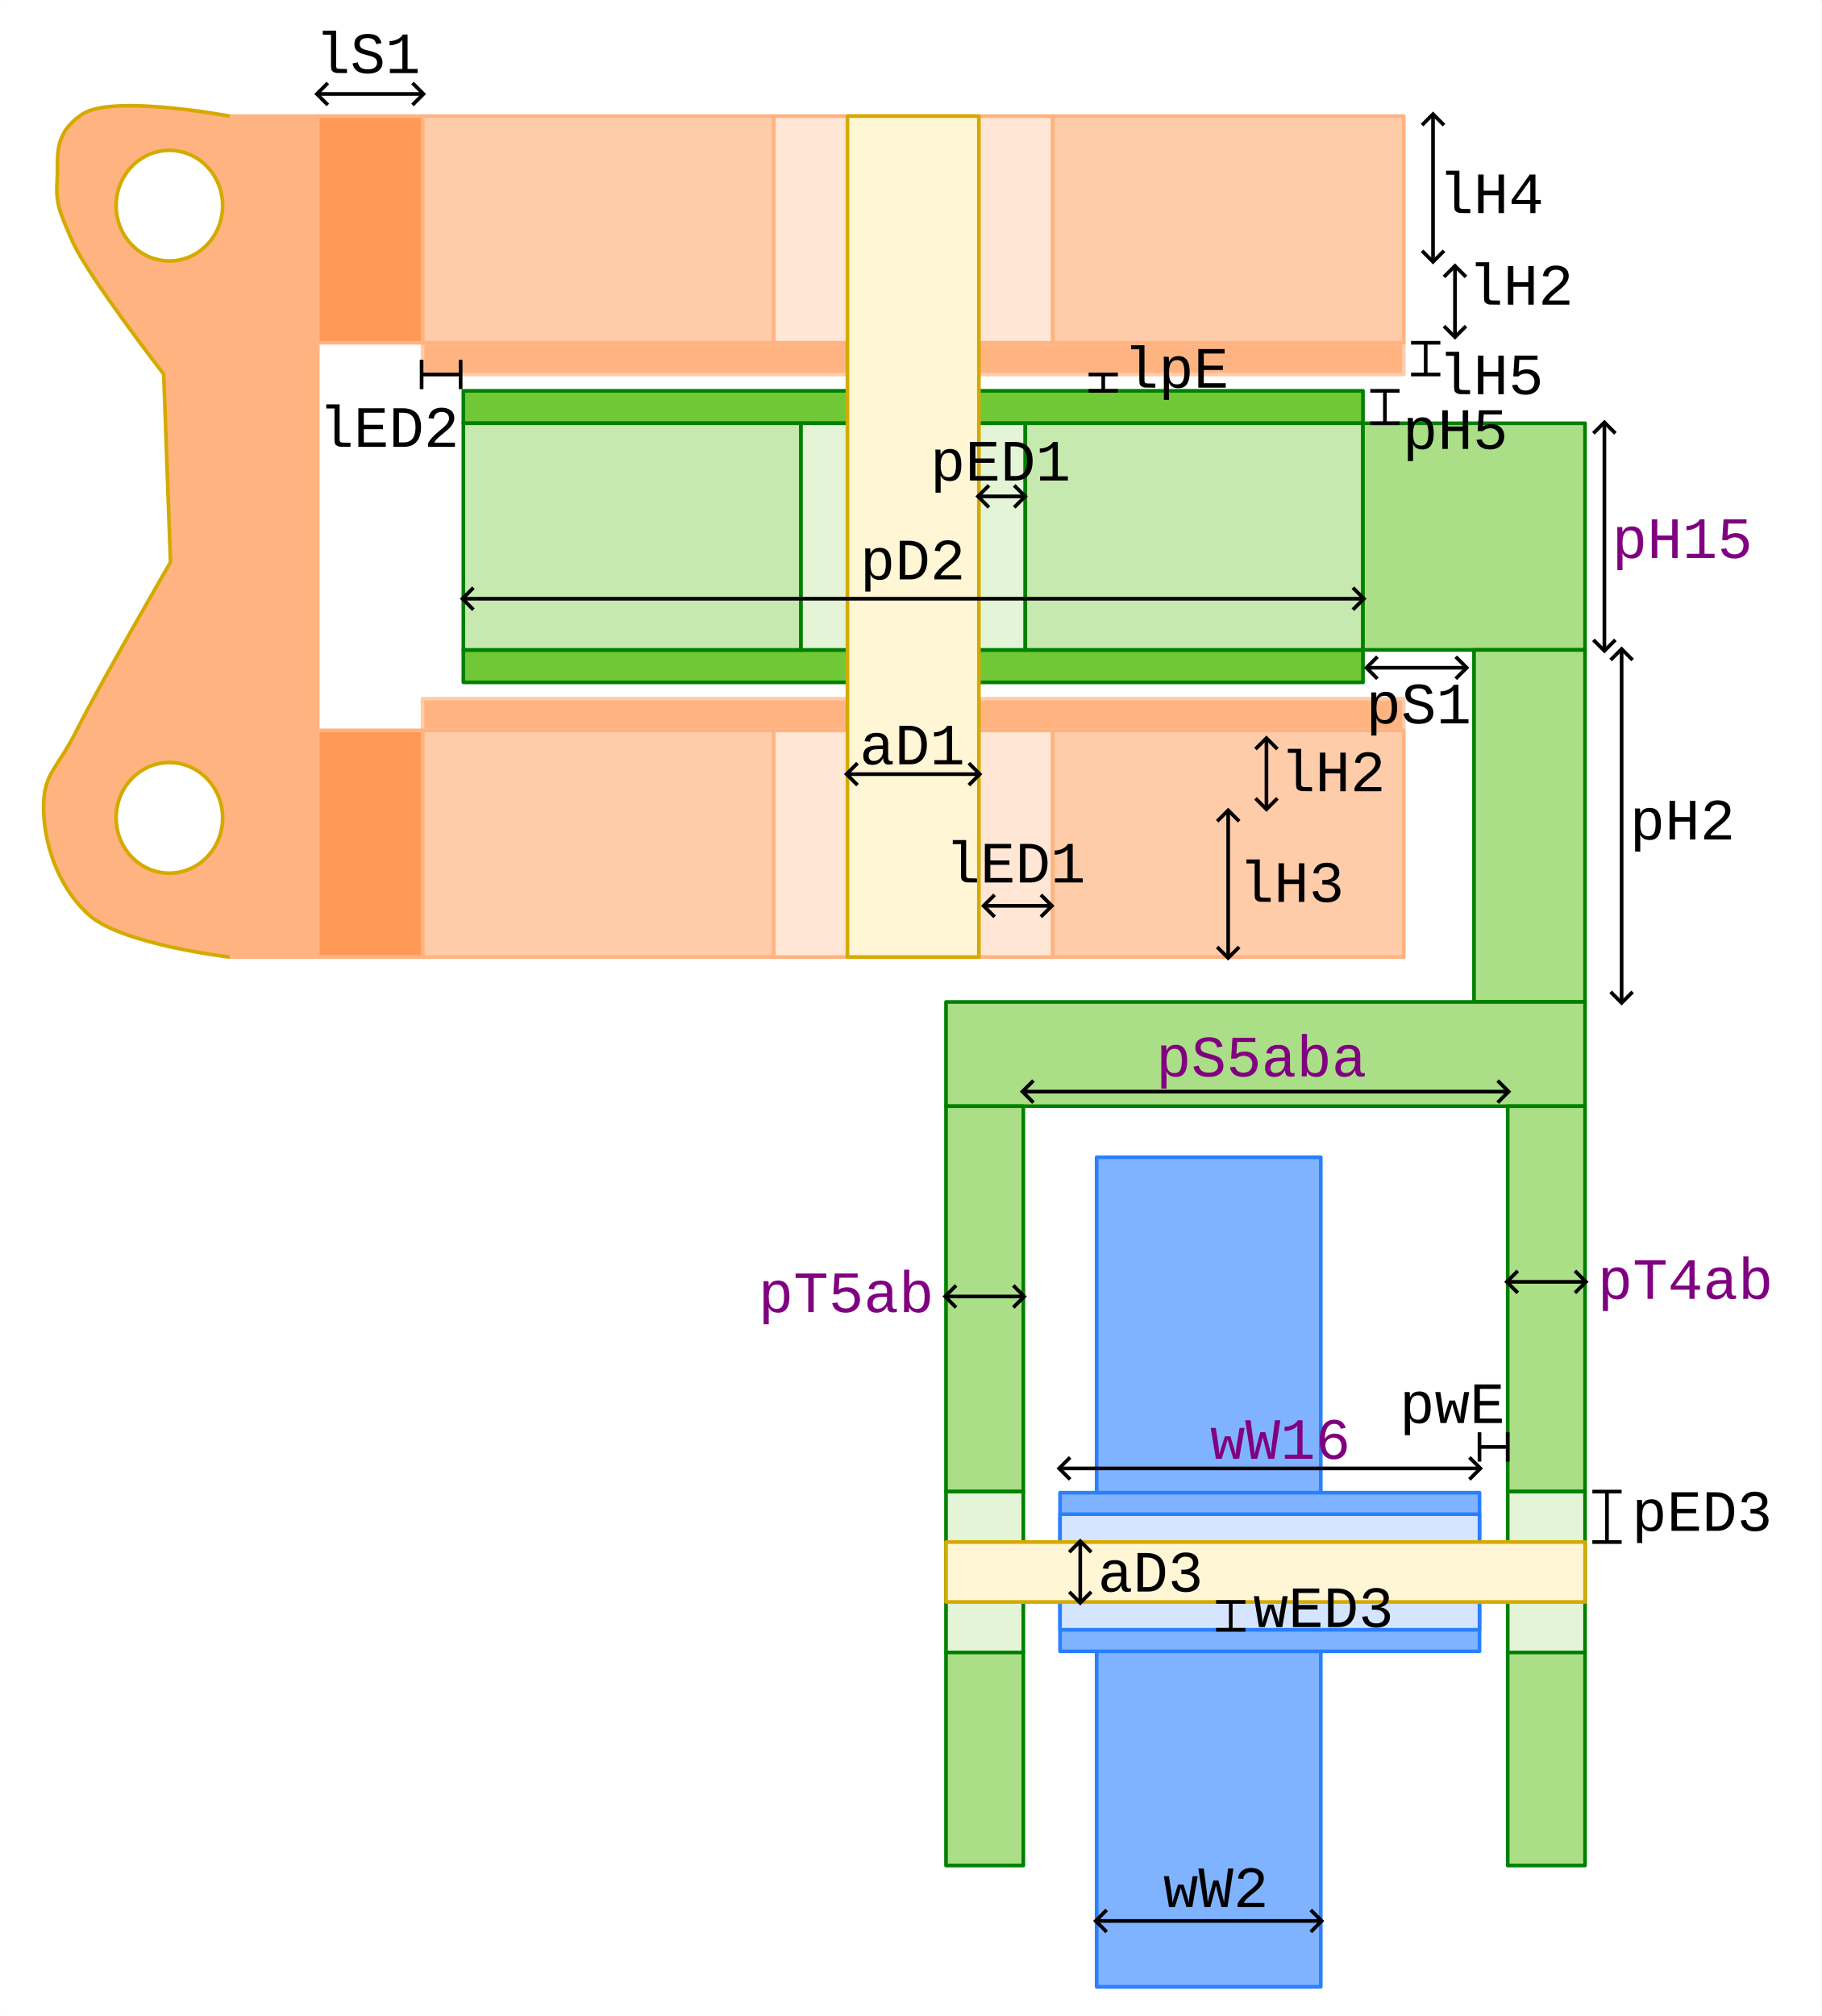
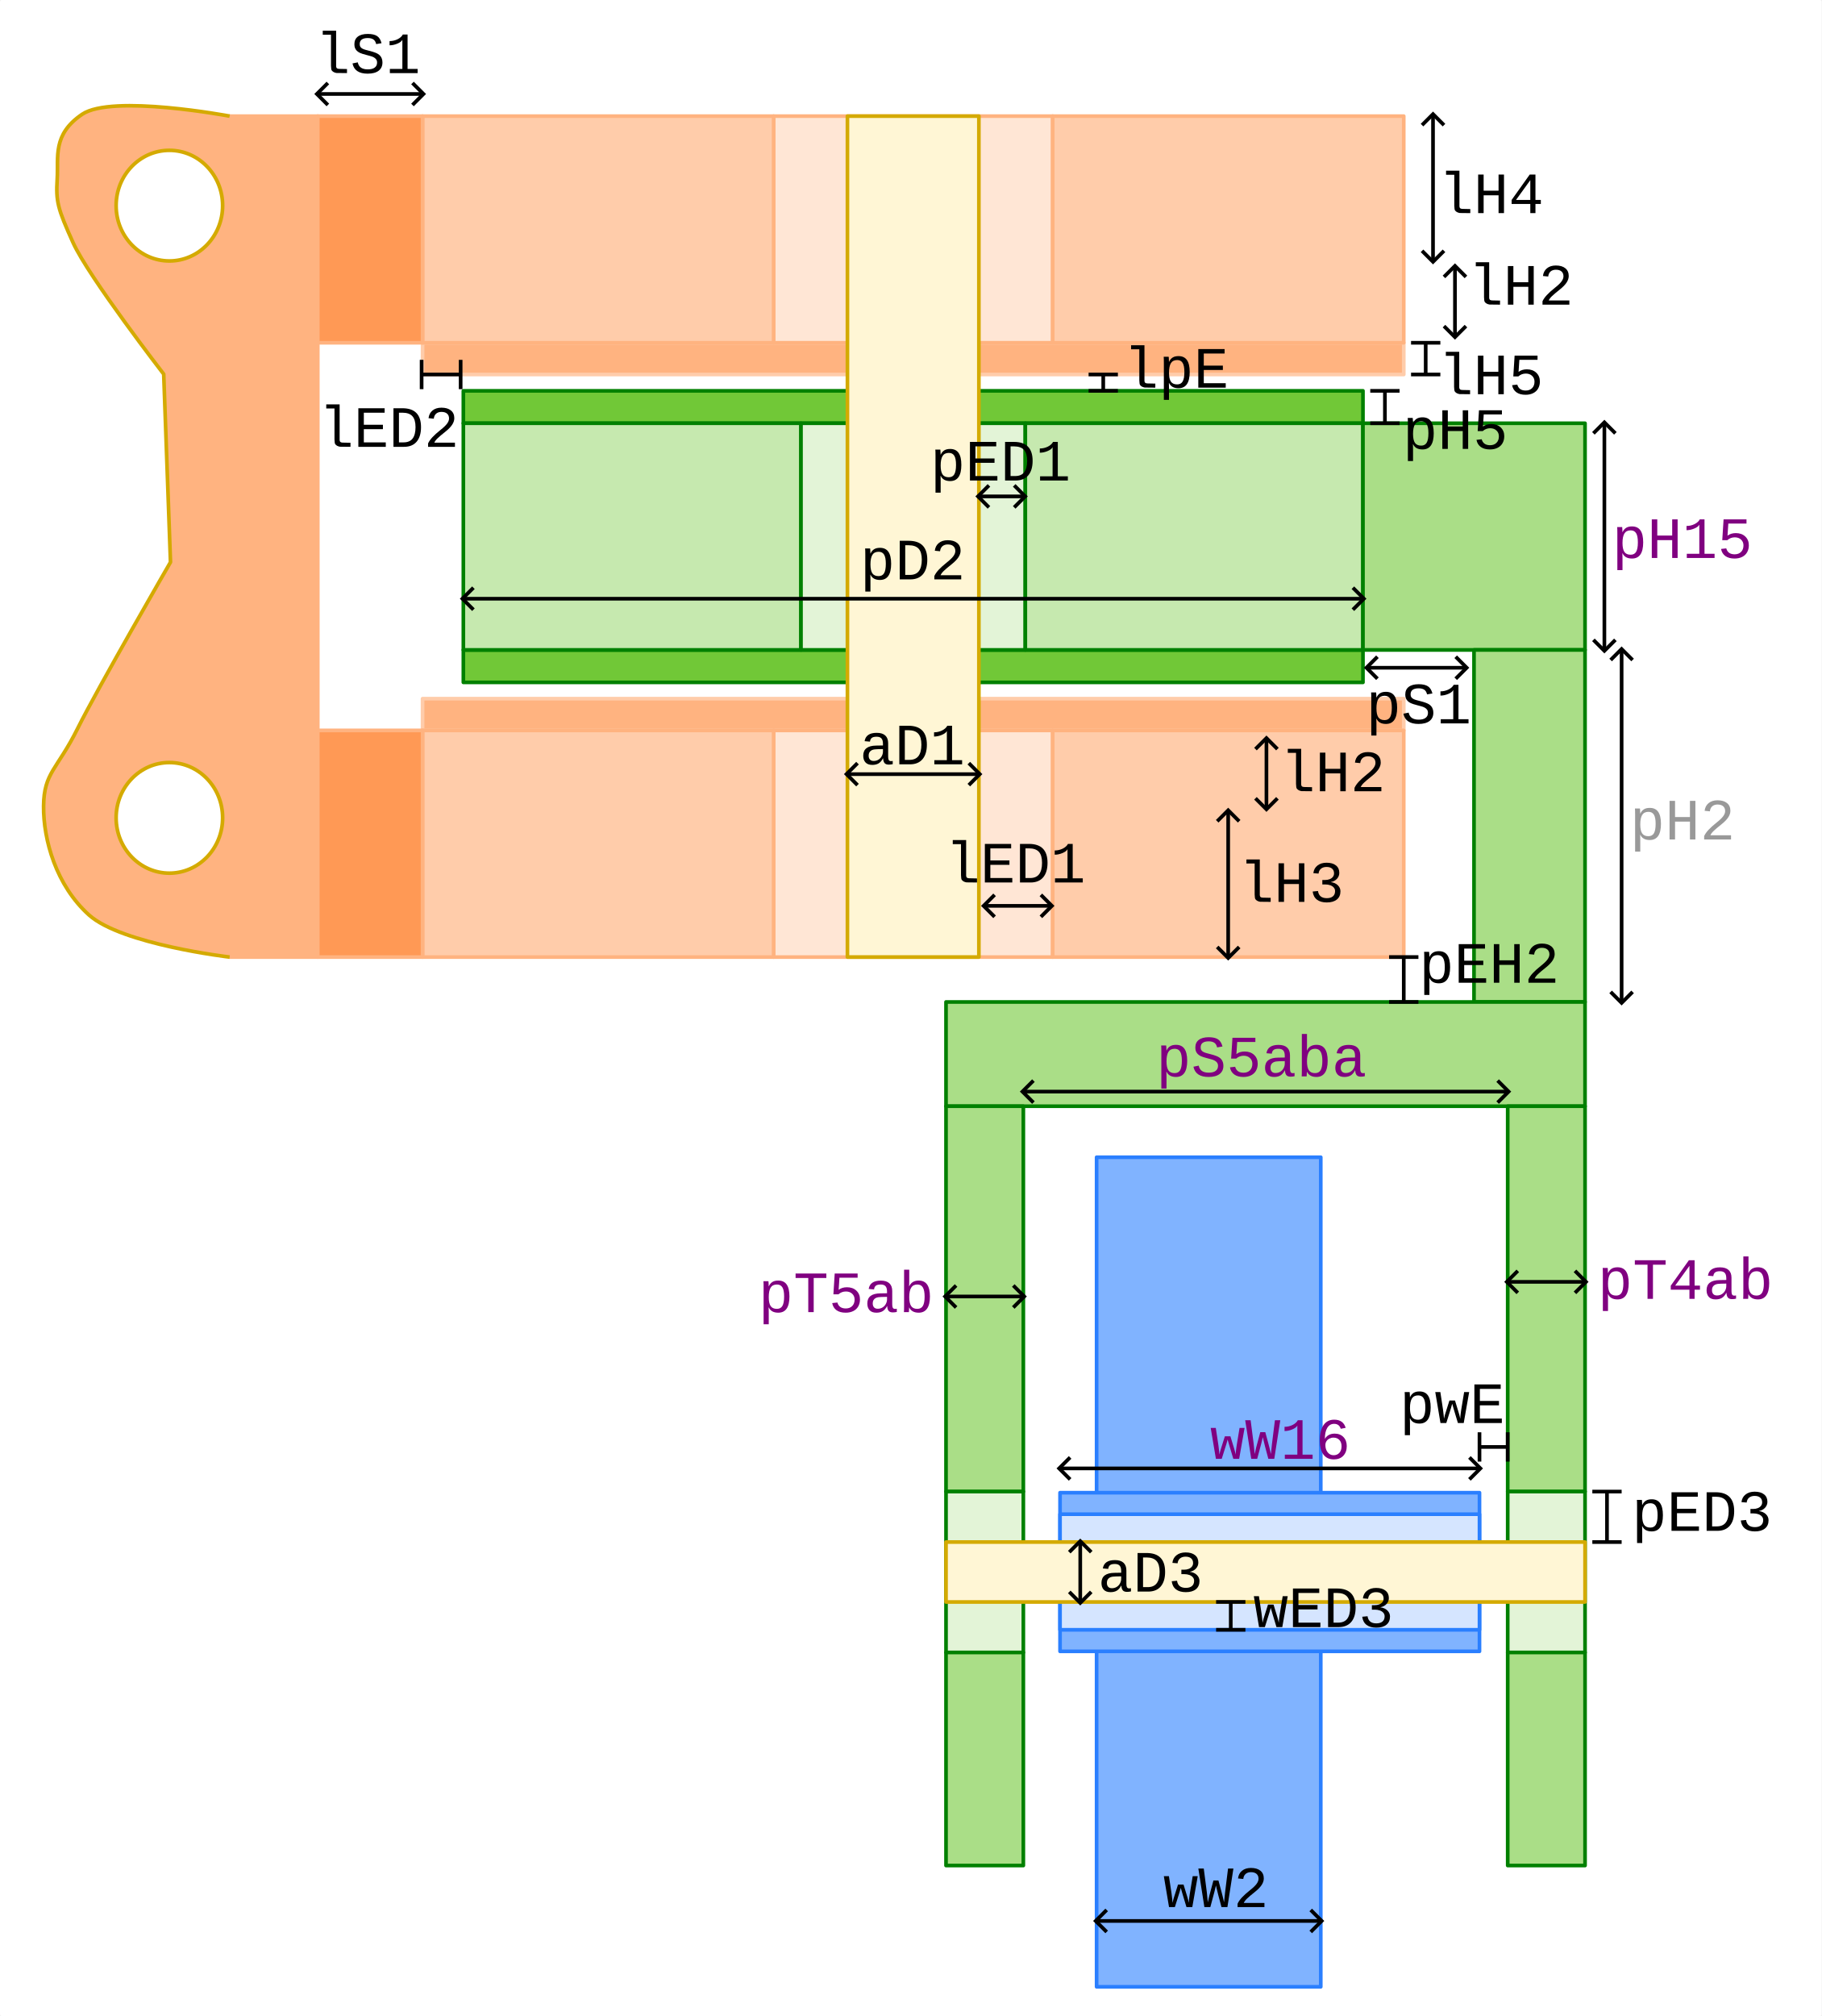
<svg xmlns="http://www.w3.org/2000/svg" width="498" height="551" viewBox="0 0 131.762 145.785" version="1.1" id="svg1">
  <defs id="defs1">
+     <rect x="41.919" y="493.855" width="63.407" height="60.645" id="rect122" />
    <rect x="57" y="557.188" width="102" height="48.331" id="rect26" />
    <rect x="95.5" y="604" width="73.5" height="36.5" id="rect25" />
    <rect x="86" y="532.644" width="117.324" height="35.356" id="rect24" />
    <rect x="508.591" y="488.66" width="61.409" height="33.84" id="rect22" />
    <rect x="74.5" y="508" width="71.021" height="40.5" id="rect21" />
    <rect x="45.223" y="472.672" width="118.323" height="37.479" id="rect19" />
    <rect x="45.842" y="417.538" width="73.839" height="36.55" id="rect18" />
    <rect x="82.392" y="424.972" width="86.729" height="63.188" id="rect17" />
    <rect x="117.879" y="446.654" width="76.126" height="58.852" id="rect16" />
    <rect x="67.642" y="429.308" width="141.127" height="40.267" id="rect15" />
    <rect x="67.642" y="447.273" width="83.455" height="41.387" id="rect14" />
    <rect x="128.854" y="353.849" width="55.754" height="32.404" id="rect13" />
    <rect x="46.462" y="425.591" width="99.059" height="52.657" id="rect12" />
    <rect x="67.642" y="429.308" width="104.577" height="50.179" id="rect11" />
    <rect x="164.475" y="366.739" width="65.047" height="34.382" id="rect10" />
    <rect x="160.139" y="368.598" width="55.135" height="27.687" id="rect9" />
    <rect x="188.016" y="375.102" width="40.267" height="23.541" id="rect8" />
    <rect x="175.316" y="368.598" width="41.816" height="27.687" id="rect7" />
    <rect x="180.582" y="371.695" width="33.762" height="24.589" id="rect6" />
    <rect x="166.334" y="371.076" width="42.745" height="27.567" id="rect5" />
    <marker style="overflow:visible" id="Stop" refX="0" refY="0" orient="auto" markerWidth="1" markerHeight="1" viewBox="0 0 1 1" preserveAspectRatio="xMidYMid">
      <path style="fill:none;stroke:context-stroke;stroke-width:1" d="M 0,4 V -4" id="path23" />
    </marker>
    <rect x="395.855" y="65.666" width="85.49" height="37.164" id="rect4" />
    <marker style="overflow:visible" id="ArrowWide" refX="0" refY="0" orient="auto-start-reverse" markerWidth="1" markerHeight="1" viewBox="0 0 1 1" preserveAspectRatio="xMidYMid">
      <path style="fill:none;stroke:context-stroke;stroke-width:1;stroke-linecap:butt" d="M 3,-3 0,0 3,3" transform="rotate(180,0.125,0)" id="path4" />
    </marker>
    <marker style="overflow:visible" id="ArrowWide-0" refX="0" refY="0" orient="auto-start-reverse" markerWidth="1" markerHeight="1" viewBox="0 0 1 1" preserveAspectRatio="xMidYMid">
      <path style="fill:none;stroke:context-stroke;stroke-width:1;stroke-linecap:butt" d="M 3,-3 0,0 3,3" transform="rotate(180,0.125,0)" id="path4-9" />
    </marker>
    <marker style="overflow:visible" id="ArrowWide-1" refX="0" refY="0" orient="auto-start-reverse" markerWidth="1" markerHeight="1" viewBox="0 0 1 1" preserveAspectRatio="xMidYMid">
      <path style="fill:none;stroke:context-stroke;stroke-width:1;stroke-linecap:butt" d="M 3,-3 0,0 3,3" transform="rotate(180,0.125,0)" id="path4-8" />
    </marker>
    <rect x="46.462" y="425.591" width="99.059" height="52.657" id="rect12-7" />
    <marker style="overflow:visible" id="ArrowWide-7" refX="0" refY="0" orient="auto-start-reverse" markerWidth="1" markerHeight="1" viewBox="0 0 1 1" preserveAspectRatio="xMidYMid">
      <path style="fill:none;stroke:context-stroke;stroke-width:1;stroke-linecap:butt" d="M 3,-3 0,0 3,3" transform="rotate(180,0.125,0)" id="path4-3" />
    </marker>
    <marker style="overflow:visible" id="ArrowWide-1-9" refX="0" refY="0" orient="auto-start-reverse" markerWidth="1" markerHeight="1" viewBox="0 0 1 1" preserveAspectRatio="xMidYMid">
      <path style="fill:none;stroke:context-stroke;stroke-width:1;stroke-linecap:butt" d="M 3,-3 0,0 3,3" transform="rotate(180,0.125,0)" id="path4-8-4" />
    </marker>
    <rect x="46.462" y="425.591" width="99.059" height="52.657" id="rect12-6" />
    <rect x="46.462" y="425.591" width="99.059" height="52.657" id="rect12-7-6" />
    <rect x="508.591" y="488.66" width="61.409" height="33.84" id="rect22-5" />
  </defs>
  <g id="layer1" transform="translate(-8.069791,-21.29896)">
    <rect style="fill:#ffffff;stroke:#ffffff;stroke-width:0.265;stroke-linejoin:round" id="rect27" width="131.498" height="145.521" x="8.202" y="21.431" />
    <rect style="fill:#71c837;stroke:#008000;stroke-width:0.265;stroke-linejoin:round" id="rect2-1-3-3-3-1" width="65.071" height="2.346" x="41.585" y="68.298" />
    <rect style="fill:#71c837;stroke:#008000;stroke-width:0.265;stroke-linejoin:round" id="rect2-1-3-3-3" width="65.071" height="2.346" x="41.585" y="49.561" />
    <rect style="fill:#80b3ff;stroke:#2a7fff;stroke-width:0.265;stroke-linejoin:round" id="rect2-1-3-8-6-6-7-9-9" width="16.214" height="59.99" x="87.39" y="104.983" />
    <rect style="fill:#80b3ff;stroke:#2a7fff;stroke-width:0.265;stroke-linejoin:round" id="rect2-1-3-8-6-6-7-9" width="30.34" height="11.474" x="84.745" y="129.241" />
    <rect style="fill:#ffb380;stroke:#ffccaa;stroke-width:0.265;stroke-linejoin:round" id="rect2-3-3-6-2-0-4" width="70.972" height="2.295" x="38.635" y="71.823" />
    <rect style="fill:#ffb380;stroke:#ffccaa;stroke-width:0.265;stroke-linejoin:round" id="rect2-3-3-6-2-0" width="70.972" height="2.295" x="38.635" y="46.086" />
    <rect style="fill:#c6e9af;stroke:#008000;stroke-width:0.265;stroke-linejoin:round" id="rect2" width="24.422" height="16.391" x="41.585" y="51.907" />
    <rect style="fill:#e3f4d7;stroke:#008000;stroke-width:0.265;stroke-linejoin:round" id="rect2-3" width="16.227" height="16.391" x="66.007" y="51.907" />
    <rect style="fill:#c6e9af;stroke:#008000;stroke-width:0.265;stroke-linejoin:round" id="rect2-1" width="24.422" height="16.391" x="82.234" y="51.907" />
    <rect style="fill:#ffe6d5;stroke:#ffb380;stroke-width:0.265;stroke-linejoin:round" id="rect2-3-3" width="20.189" height="16.391" x="64.026" y="29.695" />
    <rect style="fill:#ffccaa;stroke:#ffb380;stroke-width:0.265;stroke-linejoin:round" id="rect2-3-3-6" width="25.391" height="16.391" x="84.215" y="29.695" />
    <rect style="fill:#ffccaa;stroke:#ffb380;stroke-width:0.265;stroke-linejoin:round" id="rect2-3-3-6-2" width="25.391" height="16.391" x="38.635" y="29.695" />
    <rect style="fill:#ffe6d5;stroke:#ffb380;stroke-width:0.265;stroke-linejoin:round" id="rect2-3-3-5" width="20.189" height="16.391" x="64.026" y="74.118" />
    <rect style="fill:#ffccaa;stroke:#ffb380;stroke-width:0.265;stroke-linejoin:round" id="rect2-3-3-6-9" width="25.391" height="16.391" x="84.215" y="74.118" />
    <rect style="fill:#ffccaa;stroke:#ffb380;stroke-width:0.265;stroke-linejoin:round" id="rect2-3-3-6-2-2" width="25.391" height="16.391" x="38.635" y="74.118" />
    <rect style="fill:#aade87;stroke:#008000;stroke-width:0.265;stroke-linejoin:round" id="rect2-1-3" width="16.063" height="16.391" x="106.656" y="51.907" />
    <rect style="fill:#aade87;stroke:#008000;stroke-width:0.265;stroke-linejoin:round" id="rect2-1-3-3" width="8.031" height="25.457" x="114.688" y="68.298" />
    <rect style="fill:#aade87;stroke:#008000;stroke-width:0.265;stroke-linejoin:round" id="rect2-1-3-8" width="46.222" height="7.54" x="76.497" y="93.755" />
    <rect style="fill:#aade87;stroke:#008000;stroke-width:0.265;stroke-linejoin:round" id="rect2-1-3-8-6" width="5.594" height="27.864" x="76.497" y="101.295" />
    <rect style="fill:#aade87;stroke:#008000;stroke-width:0.265;stroke-linejoin:round" id="rect2-1-3-8-6-2" width="5.594" height="27.864" x="117.126" y="101.295" />
    <rect style="fill:#fff6d5;stroke:#d4aa00;stroke-width:0.265;stroke-linejoin:round" id="rect2-3-5" width="9.507" height="60.813" x="69.367" y="29.695" />
    <rect style="fill:#e3f4d7;stroke:#008000;stroke-width:0.265;stroke-linejoin:round" id="rect2-1-3-8-6-6" width="5.594" height="11.637" x="76.497" y="129.159" />
    <rect style="fill:#e3f4d7;stroke:#008000;stroke-width:0.265;stroke-linejoin:round" id="rect2-1-3-8-6-6-5" width="5.594" height="11.637" x="117.126" y="129.159" />
    <rect style="fill:#aade87;stroke:#008000;stroke-width:0.265;stroke-linejoin:round" id="rect2-1-3-8-6-6-4" width="5.594" height="15.407" x="76.497" y="140.796" />
    <rect style="fill:#aade87;stroke:#008000;stroke-width:0.265;stroke-linejoin:round" id="rect2-1-3-8-6-6-5-4" width="5.594" height="15.407" x="117.126" y="140.796" />
    <rect style="fill:#ffb380;stroke:#ffb380;stroke-width:0.265;stroke-linejoin:round" id="rect2-3-3-6-2-4" width="6.378" height="60.813" x="24.678" y="29.695" />
    <path style="fill:#ffb380;stroke:#d4aa00;stroke-width:0.265;stroke-linejoin:round" d="m 24.678,90.509 c 0,0 -7.806,-0.912 -10.177,-3.049 -2.37,-2.136 -3.301,-5.427 -3.278,-7.868 0.023,-2.441 0.982,-2.636 2.459,-5.607 1.477,-2.971 6.72,-12.032 6.72,-12.032 L 19.911,48.353 c 0,0 -5.439,-7.034 -6.556,-9.507 -1.117,-2.472 -1.246,-2.966 -1.147,-4.589 0.099,-1.623 -0.362,-3.225 1.803,-4.693 2.165,-1.468 10.668,0.132 10.668,0.132" id="path2" />
    <ellipse style="fill:#ffffff;stroke:#d4aa00;stroke-width:0.265;stroke-linejoin:round" id="path3" cx="20.321" cy="80.441" rx="3.852" ry="4" />
    <ellipse style="fill:#ffffff;stroke:#d4aa00;stroke-width:0.265;stroke-linejoin:round" id="path3-8" cx="20.321" cy="36.17" rx="3.852" ry="4" />
    <rect style="fill:#ff9955;stroke:#ffb380;stroke-width:0.265;stroke-linejoin:round" id="rect2-3-3-6-2-8" width="7.578" height="16.391" x="31.056" y="29.695" />
    <rect style="fill:#ff9955;stroke:#ffb380;stroke-width:0.265;stroke-linejoin:round" id="rect2-3-3-6-2-8-7" width="7.578" height="16.391" x="31.056" y="74.118" />
    <rect style="fill:#d5e5ff;stroke:#2a7fff;stroke-width:0.265;stroke-linejoin:round" id="rect2-1-3-8-6-6-7" width="30.34" height="8.359" x="84.745" y="130.798" />
    <rect style="fill:#fff6d5;stroke:#d4aa00;stroke-width:0.265;stroke-linejoin:round" id="rect2-3-5-3" width="46.222" height="4.332" x="76.497" y="132.812" />
    <path style="fill:#71c837;stroke:#000000;stroke-width:0.265;stroke-linejoin:round;marker-start:url(#ArrowWide);marker-end:url(#ArrowWide)" d="m 31.056,28.095 h 7.578" id="path1" />
    <text xml:space="preserve" transform="matrix(0.2645833,0,0,0.2645833,-73.87535,5.443664)" id="text4" style="font-size:16px;line-height:normal;font-family:'Liberation Mono';-inkscape-font-specification:'Liberation Mono';text-decoration-color:#000000;white-space:pre;shape-inside:url(#rect4);display:inline;fill:#000000;stroke-width:1;-inkscape-stroke:none;stop-color:#000000">
      <tspan x="395.855" y="79.902" id="tspan1">lS1</tspan>
    </text>
    <path style="fill:#71c837;stroke:#000000;stroke-width:0.265;stroke-linejoin:round;marker-start:url(#Stop);marker-end:url(#Stop)" d="M 38.566,48.381 H 41.389" id="path5" />
    <text xml:space="preserve" transform="matrix(0.2645833,0,0,0.2645833,-12.8953,-48.33646)" id="text5" style="font-size:16px;line-height:normal;font-family:'Liberation Mono';-inkscape-font-specification:'Liberation Mono';text-decoration-color:#000000;white-space:pre;shape-inside:url(#rect5);display:inline;fill:#000000;stroke-width:1;-inkscape-stroke:none;stop-color:#000000">
      <tspan x="166.334" y="385.313" id="tspan2">lED2</tspan>
    </text>
    <path style="fill:#71c837;stroke:#000000;stroke-width:0.265;stroke-linejoin:round;marker-start:url(#ArrowWide);marker-end:url(#ArrowWide)" d="M 41.585,64.594 H 106.656" id="path6" />
    <text xml:space="preserve" transform="matrix(0.2645833,0,0,0.2645833,22.49599,-38.91535)" id="text6" style="font-size:16px;line-height:normal;font-family:'Liberation Mono';-inkscape-font-specification:'Liberation Mono';text-decoration-color:#000000;white-space:pre;shape-inside:url(#rect6);display:inline;fill:#000000;stroke-width:1;-inkscape-stroke:none;stop-color:#000000">
      <tspan x="180.582" y="385.932" id="tspan3">pD2</tspan>
    </text>
    <path style="fill:#71c837;stroke:#000000;stroke-width:0.265;stroke-linejoin:round;marker-start:url(#ArrowWide);marker-end:url(#ArrowWide)" d="m 106.974,69.586 h 7.119" id="path7" />
    <text xml:space="preserve" transform="matrix(0.2645833,0,0,0.2645833,60.48884,-27.68332)" id="text7" style="font-size:16px;line-height:normal;font-family:'Liberation Mono';-inkscape-font-specification:'Liberation Mono';text-decoration-color:#000000;white-space:pre;shape-inside:url(#rect7);display:inline;fill:#000000;stroke-width:1;-inkscape-stroke:none;stop-color:#000000">
      <tspan x="175.316" y="382.834" id="tspan4">pS1</tspan>
    </text>
    <path style="fill:#71c837;stroke:#000000;stroke-width:0.265;stroke-linejoin:round;marker-start:url(#ArrowWide);marker-end:url(#ArrowWide)" d="m 69.367,77.279 h 9.507" id="path8" />
    <text xml:space="preserve" transform="matrix(0.2645833,0,0,0.2645833,20.49923,-26.44208)" id="text8" style="font-size:16px;line-height:normal;font-family:'Liberation Mono';-inkscape-font-specification:'Liberation Mono';text-decoration-color:#000000;white-space:pre;shape-inside:url(#rect8);display:inline;fill:#000000;stroke-width:1;-inkscape-stroke:none;stop-color:#000000">
      <tspan x="188.016" y="389.338" id="tspan5">aD1</tspan>
    </text>
    <path style="fill:#71c837;stroke:#000000;stroke-width:0.265;stroke-linejoin:round;marker-start:url(#ArrowWide);marker-end:url(#ArrowWide)" d="m 79.282,86.804 4.807,-6e-6" id="path9" />
    <text xml:space="preserve" transform="matrix(0.2645833,0,0,0.2645833,34.06123,-16.17669)" id="text9" style="font-size:16px;line-height:normal;font-family:'Liberation Mono';-inkscape-font-specification:'Liberation Mono';text-decoration-color:#000000;white-space:pre;shape-inside:url(#rect9);display:inline;fill:#000000;stroke-width:1;-inkscape-stroke:none;stop-color:#000000">
      <tspan x="160.139" y="382.834" id="tspan6">lED1</tspan>
    </text>
    <path style="fill:#71c837;stroke:#000000;stroke-width:0.265;stroke-linejoin:round;marker-start:url(#ArrowWide-0);marker-end:url(#ArrowWide-0)" d="m 78.874,57.195 3.284,-6e-6" id="path9-6" />
    <text xml:space="preserve" transform="matrix(0.2645833,0,0,0.2645833,31.83525,-44.75375)" id="text10" style="font-size:16px;line-height:normal;font-family:'Liberation Mono';-inkscape-font-specification:'Liberation Mono';text-decoration-color:#000000;white-space:pre;shape-inside:url(#rect10);display:inline;fill:#000000;stroke-width:1;-inkscape-stroke:none;stop-color:#000000">
      <tspan x="164.475" y="380.977" id="tspan7">pED1</tspan>
    </text>
    <path style="fill:#71c837;stroke:#000000;stroke-width:0.265;stroke-linejoin:round;marker-start:url(#Stop);marker-end:url(#Stop)" d="M 108.244,51.907 V 49.561" id="path10" />
    <path style="fill:#71c837;stroke:#000000;stroke-width:0.265;stroke-linejoin:round;marker-start:url(#Stop);marker-end:url(#Stop)" d="M 111.194,48.381 V 46.086" id="path11" />
    <text xml:space="preserve" transform="matrix(0.2645833,0,0,0.2645833,94.20037,-67.54964)" id="text11" style="font-size:16px;line-height:normal;font-family:'Liberation Mono';-inkscape-font-specification:'Liberation Mono';text-decoration-color:#000000;white-space:pre;shape-inside:url(#rect11);display:inline;fill:#000000;stroke-width:1;-inkscape-stroke:none;stop-color:#000000">
      <tspan x="67.643" y="443.545" id="tspan8">lH5</tspan>
    </text>
    <path style="fill:#71c837;stroke:#000000;stroke-width:0.265;stroke-linejoin:round;marker-start:url(#ArrowWide);marker-end:url(#ArrowWide)" d="m 113.311,45.611 1e-5,-5.017" id="path12" />
    <path style="fill:#71c837;stroke:#000000;stroke-width:0.265;stroke-linejoin:round;marker-start:url(#ArrowWide-1);marker-end:url(#ArrowWide-1)" d="m 111.723,40.166 10e-6,-10.548" id="path12-0" />
    <text xml:space="preserve" transform="matrix(0.2645833,0,0,0.2645833,101.9711,-73.0417)" id="text12" style="font-size:16px;line-height:normal;font-family:'Liberation Mono';-inkscape-font-specification:'Liberation Mono';text-decoration-color:#000000;white-space:pre;shape-inside:url(#rect12);display:inline;fill:#000000;stroke-width:1;-inkscape-stroke:none;stop-color:#000000">
      <tspan x="46.461" y="439.828" id="tspan9">lH2</tspan>
    </text>
    <text xml:space="preserve" transform="matrix(0.2645833,0,0,0.2645833,99.82018,-79.66054)" id="text12-2" style="font-size:16px;line-height:normal;font-family:'Liberation Mono';-inkscape-font-specification:'Liberation Mono';text-decoration-color:#000000;white-space:pre;shape-inside:url(#rect12-7);display:inline;fill:#000000;stroke-width:1;-inkscape-stroke:none;stop-color:#000000">
      <tspan x="46.461" y="439.828" id="tspan10">lH4</tspan>
    </text>
    <path style="fill:#71c837;stroke:#000000;stroke-width:0.265;stroke-linejoin:round;marker-start:url(#ArrowWide-7);marker-end:url(#ArrowWide-7)" d="m 99.675,79.757 1e-5,-5.017" id="path12-9" />
    <path style="fill:#71c837;stroke:#000000;stroke-width:0.265;stroke-linejoin:round;marker-start:url(#ArrowWide-1-9);marker-end:url(#ArrowWide-1-9)" d="m 96.907,90.508 1e-5,-10.548" id="path12-0-5" />
    <text xml:space="preserve" transform="matrix(0.2645833,0,0,0.2645833,88.37275,-37.85507)" id="text12-6" style="font-size:16px;line-height:normal;font-family:'Liberation Mono';-inkscape-font-specification:'Liberation Mono';text-decoration-color:#000000;white-space:pre;shape-inside:url(#rect12-6);display:inline;fill:#000000;stroke-width:1;-inkscape-stroke:none;stop-color:#000000">
      <tspan x="46.461" y="439.828" id="tspan11">lH2</tspan>
    </text>
    <text xml:space="preserve" transform="matrix(0.2645833,0,0,0.2645833,85.38003,-29.85365)" id="text12-2-5" style="font-size:16px;line-height:normal;font-family:'Liberation Mono';-inkscape-font-specification:'Liberation Mono';text-decoration-color:#000000;white-space:pre;shape-inside:url(#rect12-7-6);display:inline;fill:#000000;stroke-width:1;-inkscape-stroke:none;stop-color:#000000">
      <tspan x="46.461" y="439.828" id="tspan12">lH3</tspan>
    </text>
    <path style="fill:#71c837;stroke:#000000;stroke-width:0.265;stroke-linejoin:round;marker-start:url(#Stop);marker-end:url(#Stop)" d="M 87.87,49.561 V 48.381" id="path13" />
    <text xml:space="preserve" transform="matrix(0.2645833,0,0,0.2645833,55.23675,-48.05691)" id="text13" style="font-size:16px;line-height:normal;font-family:'Liberation Mono';-inkscape-font-specification:'Liberation Mono';text-decoration-color:#000000;white-space:pre;shape-inside:url(#rect13);display:inline;fill:#000000;stroke-width:1;-inkscape-stroke:none;stop-color:#000000">
      <tspan x="128.854" y="368.086" id="tspan13">lpE</tspan>
    </text>
    <text xml:space="preserve" transform="matrix(0.2645833,0,0,0.2645833,91.62416,-68.34933)" id="text14" style="font-size:16px;line-height:normal;font-family:'Liberation Mono';-inkscape-font-specification:'Liberation Mono';text-decoration-color:#000000;white-space:pre;shape-inside:url(#rect14);display:inline;fill:#000000;stroke-width:1;-inkscape-stroke:none;stop-color:#000000">
      <tspan x="67.643" y="461.51" id="tspan14">pH5</tspan>
    </text>
    <path style="fill:#71c837;stroke:#000000;stroke-width:0.265;stroke-linejoin:round;marker-start:url(#ArrowWide);marker-end:url(#ArrowWide)" d="M 124.119,51.907 V 68.298" id="path14" />
    <text xml:space="preserve" transform="matrix(0.2645833,0,0,0.2645833,106.7747,-55.70681)" id="text15" style="font-size:16px;line-height:normal;font-family:'Liberation Mono';-inkscape-font-specification:'Liberation Mono';text-decoration-color:#000000;white-space:pre;shape-inside:url(#rect15);display:inline;fill:#800080;stroke-width:1;-inkscape-stroke:none;stop-color:#000000">
      <tspan x="67.643" y="443.545" id="tspan15">pH15</tspan>
    </text>
    <path style="fill:#71c837;stroke:#000000;stroke-width:0.265;stroke-linejoin:round;marker-start:url(#ArrowWide);marker-end:url(#ArrowWide)" d="M 125.365,68.298 V 93.755" id="path15" />
-     <text xml:space="preserve" transform="matrix(0.2645833,0,0,0.2645833,94.76868,-39.94095)" id="text16" style="font-size:16px;line-height:normal;font-family:'Liberation Mono';-inkscape-font-specification:'Liberation Mono';text-decoration-color:#000000;white-space:pre;shape-inside:url(#rect16);display:inline;fill:#000000;stroke-width:1;-inkscape-stroke:none;stop-color:#000000">
+     <text xml:space="preserve" transform="matrix(0.2645833,0,0,0.2645833,94.76868,-39.94095)" id="text16" style="font-size:16px;line-height:normal;font-family:'Liberation Mono';-inkscape-font-specification:'Liberation Mono';text-decoration-color:#000000;white-space:pre;shape-inside:url(#rect16);display:inline;fill:#999999;stroke-width:1;-inkscape-stroke:none;stop-color:#000000">
      <tspan x="117.879" y="460.891" id="tspan16">pH2</tspan>
    </text>
    <path style="fill:#800080;stroke:#000000;stroke-width:0.265;stroke-linejoin:round;marker-start:url(#ArrowWide);marker-end:url(#ArrowWide)" d="m 117.126,113.995 5.594,-1e-5" id="path16" />
    <text xml:space="preserve" transform="matrix(0.2645833,0,0,0.2645833,101.8239,-0.9834436)" id="text17" style="font-size:16px;line-height:normal;font-family:'Liberation Mono';-inkscape-font-specification:'Liberation Mono';text-decoration-color:#000000;white-space:pre;shape-inside:url(#rect17);display:inline;fill:#800080;stroke-width:1;-inkscape-stroke:none;stop-color:#000000">
      <tspan x="82.393" y="439.207" id="tspan17">pT4ab</tspan>
    </text>
    <path style="fill:#800080;stroke:#000000;stroke-width:0.265;stroke-linejoin:round;marker-start:url(#ArrowWide);marker-end:url(#ArrowWide)" d="m 76.497,115.053 5.594,1e-5" id="path17" />
    <text xml:space="preserve" transform="matrix(0.2645833,0,0,0.2645833,50.78936,1.943412)" id="text18" style="font-size:16px;line-height:normal;font-family:'Liberation Mono';-inkscape-font-specification:'Liberation Mono';text-decoration-color:#000000;white-space:pre;shape-inside:url(#rect18);display:inline;fill:#800080;stroke-width:1;-inkscape-stroke:none;stop-color:#000000">
      <tspan x="45.842" y="431.774" id="tspan18">pT5ab</tspan>
    </text>
    <path style="fill:#800080;stroke:#000000;stroke-width:0.265;stroke-linejoin:round;marker-start:url(#ArrowWide);marker-end:url(#ArrowWide)" d="M 82.091,100.236 H 117.126" id="path18" />
    <text xml:space="preserve" transform="matrix(0.2645833,0,0,0.2645833,79.72361,-29.69053)" id="text19" style="font-size:16px;line-height:normal;font-family:'Liberation Mono';-inkscape-font-specification:'Liberation Mono';text-decoration-color:#000000;white-space:pre;shape-inside:url(#rect19);display:inline;fill:#800080;stroke-width:1;-inkscape-stroke:none;stop-color:#000000">
      <tspan x="45.223" y="486.908" id="tspan19">pS5aba</tspan>
    </text>
    <path style="fill:#800080;stroke:#000000;stroke-width:0.265;stroke-linejoin:round;marker-start:url(#ArrowWide);marker-end:url(#ArrowWide)" d="m 86.207,132.812 v 4.332" id="path19" />
    <text xml:space="preserve" transform="matrix(0.2645833,0,0,0.2645833,67.76567,-1.781457)" id="text21" style="font-size:16px;line-height:normal;font-family:'Liberation Mono';-inkscape-font-specification:'Liberation Mono';text-decoration-color:#000000;white-space:pre;shape-inside:url(#rect21);display:inline;fill:#000000;stroke-width:1;-inkscape-stroke:none;stop-color:#000000">
      <tspan x="74.5" y="522.236" id="tspan20">aD3</tspan>
    </text>
    <path style="fill:#800080;stroke:#000000;stroke-width:0.265;stroke-linejoin:round;marker-start:url(#Stop);marker-end:url(#Stop)" d="m 124.307,129.159 v 3.653" id="path21" />
    <text xml:space="preserve" transform="matrix(0.2645833,0,0,0.2645833,-8.466666,-1.058333)" id="text22" style="font-size:16px;line-height:normal;font-family:'Liberation Mono';-inkscape-font-specification:'Liberation Mono';text-decoration-color:#000000;white-space:pre;shape-inside:url(#rect22);display:inline;fill:#000000;stroke-width:1;-inkscape-stroke:none;stop-color:#000000">
      <tspan x="508.592" y="502.897" id="tspan21">pED3</tspan>
    </text>
    <path style="fill:#800080;stroke:#000000;stroke-width:0.265;stroke-linejoin:round;marker-start:url(#Stop);marker-end:url(#Stop)" d="m 97.093,137.143 v 2.014" id="path22" />
    <text xml:space="preserve" transform="matrix(0.2645833,0,0,0.2645833,-35.84845,5.901935)" id="text22-3" style="font-size:16px;line-height:normal;font-family:'Liberation Mono';-inkscape-font-specification:'Liberation Mono';text-decoration-color:#000000;white-space:pre;shape-inside:url(#rect22-5);display:inline;fill:#000000;stroke-width:1;-inkscape-stroke:none;stop-color:#000000">
      <tspan x="508.592" y="502.897" id="tspan22">wED3</tspan>
    </text>
    <path style="fill:#800080;stroke:#000000;stroke-width:0.265;stroke-linejoin:round;marker-start:url(#ArrowWide);marker-end:url(#ArrowWide)" d="M 84.745,127.485 H 115.085" id="path24" />
    <text xml:space="preserve" transform="matrix(0.2645833,0,0,0.2645833,72.84274,-17.90338)" id="text24" style="font-size:16px;line-height:normal;font-family:'Liberation Mono';-inkscape-font-specification:'Liberation Mono';text-decoration-color:#000000;white-space:pre;shape-inside:url(#rect24);display:inline;fill:#800080;stroke-width:1;-inkscape-stroke:none;stop-color:#000000">
      <tspan x="86" y="546.881" id="tspan23">wW16</tspan>
    </text>
    <path style="fill:#800080;stroke:#000000;stroke-width:0.265;stroke-linejoin:round;marker-start:url(#ArrowWide);marker-end:url(#ArrowWide)" d="M 87.39,160.21 H 103.605" id="path25" />
    <text xml:space="preserve" transform="matrix(0.2645833,0,0,0.2645833,66.93958,-4.365625)" id="text25" style="font-size:16px;line-height:normal;font-family:'Liberation Mono';-inkscape-font-specification:'Liberation Mono';text-decoration-color:#000000;white-space:pre;shape-inside:url(#rect25);display:inline;fill:#000000;stroke-width:1;-inkscape-stroke:none;stop-color:#000000">
      <tspan x="95.5" y="618.236" id="tspan24">wW2</tspan>
    </text>
    <path style="fill:#800080;stroke:#000000;stroke-width:0.265;stroke-linejoin:round;marker-start:url(#Stop);marker-end:url(#Stop)" d="m 115.085,125.933 h 2.041" id="path26" />
    <text xml:space="preserve" transform="matrix(0.2645833,0,0,0.2645833,94.21911,-26.9875)" id="text26" style="font-size:16px;line-height:normal;font-family:'Liberation Mono';-inkscape-font-specification:'Liberation Mono';text-decoration-color:#000000;white-space:pre;shape-inside:url(#rect26);display:inline;fill:#000000;stroke-width:1;-inkscape-stroke:none;stop-color:#000000">
      <tspan x="57" y="571.424" id="tspan25">pwE</tspan>
    </text>
+     <path style="fill:#999999;stroke:#000000;stroke-width:0.265;stroke-linejoin:round;marker-start:url(#Stop);marker-end:url(#Stop)" d="M 109.607,90.508 V 93.755" id="path122" />
+     <text xml:space="preserve" transform="matrix(0.2645833,0,0,0.2645833,99.61561,-42.06874)" id="text122" style="font-size:16px;line-height:normal;font-family:'Liberation Mono';-inkscape-font-specification:'Liberation Mono';text-decoration-color:#000000;white-space:pre;shape-inside:url(#rect122);fill:#000000;stroke-width:1;-inkscape-stroke:none;stop-color:#000000">
+       <tspan x="41.918" y="508.092" id="tspan26">pEH2</tspan>
+     </text>
  </g>
</svg>
